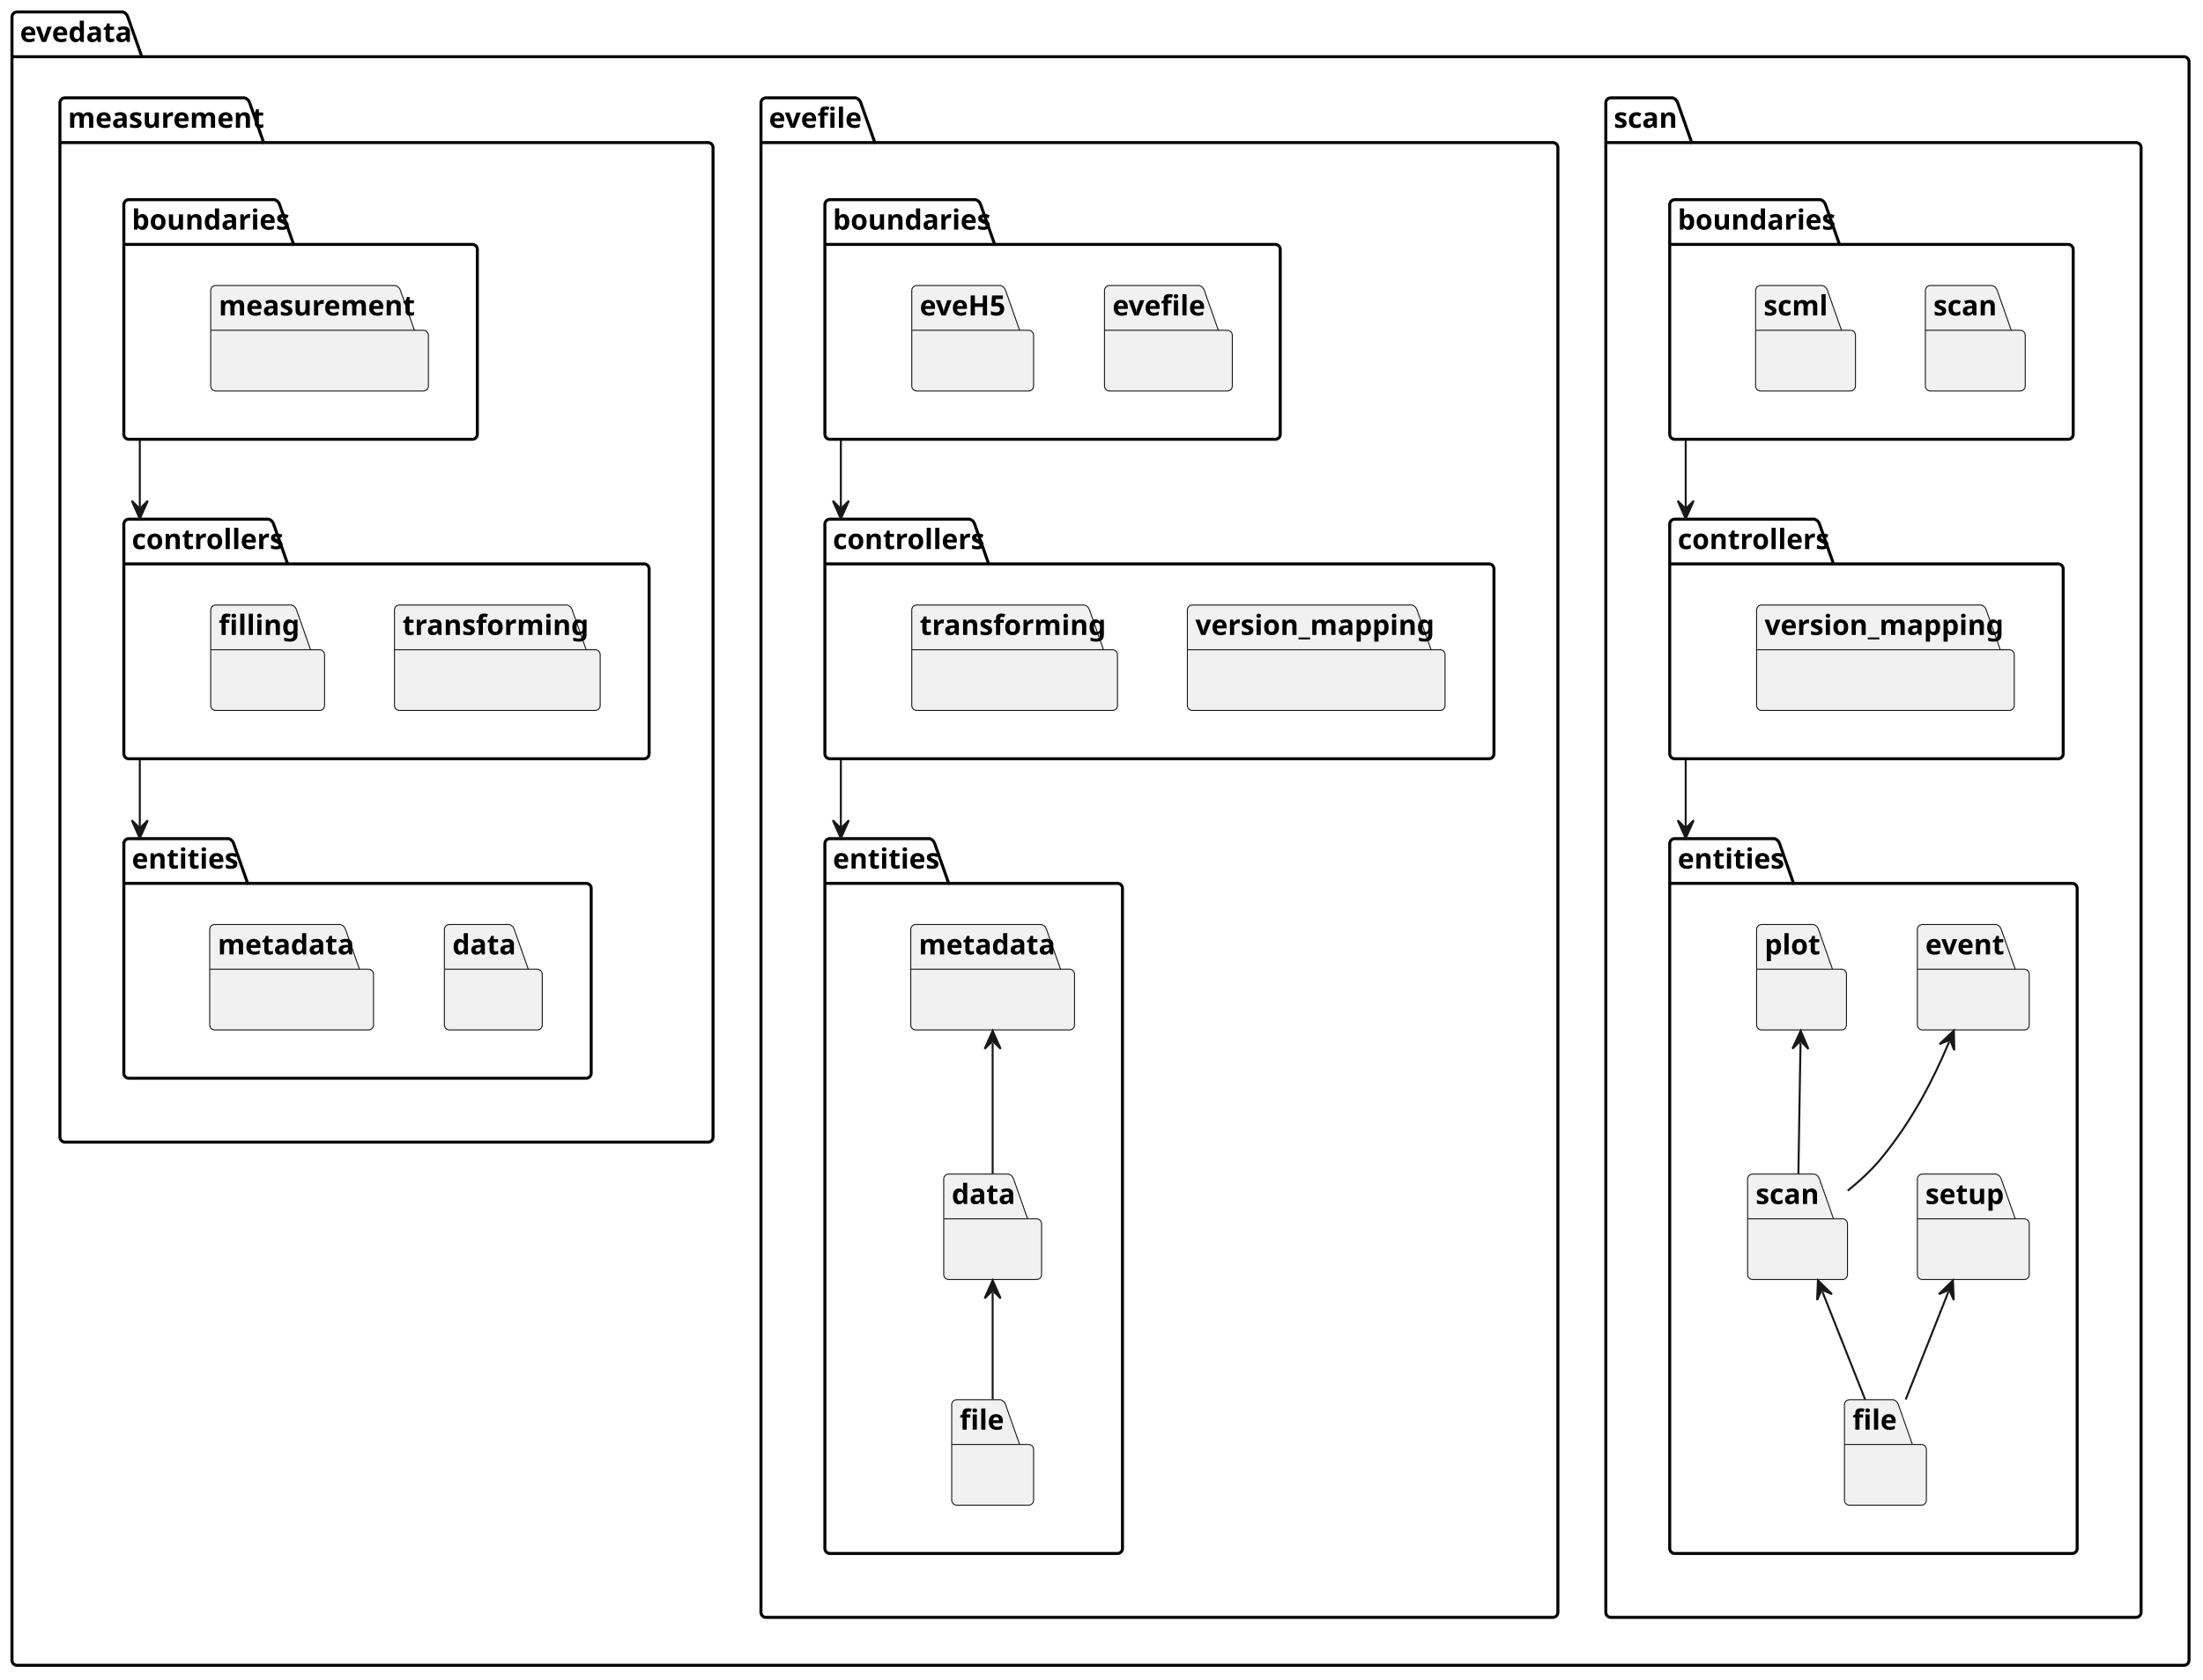
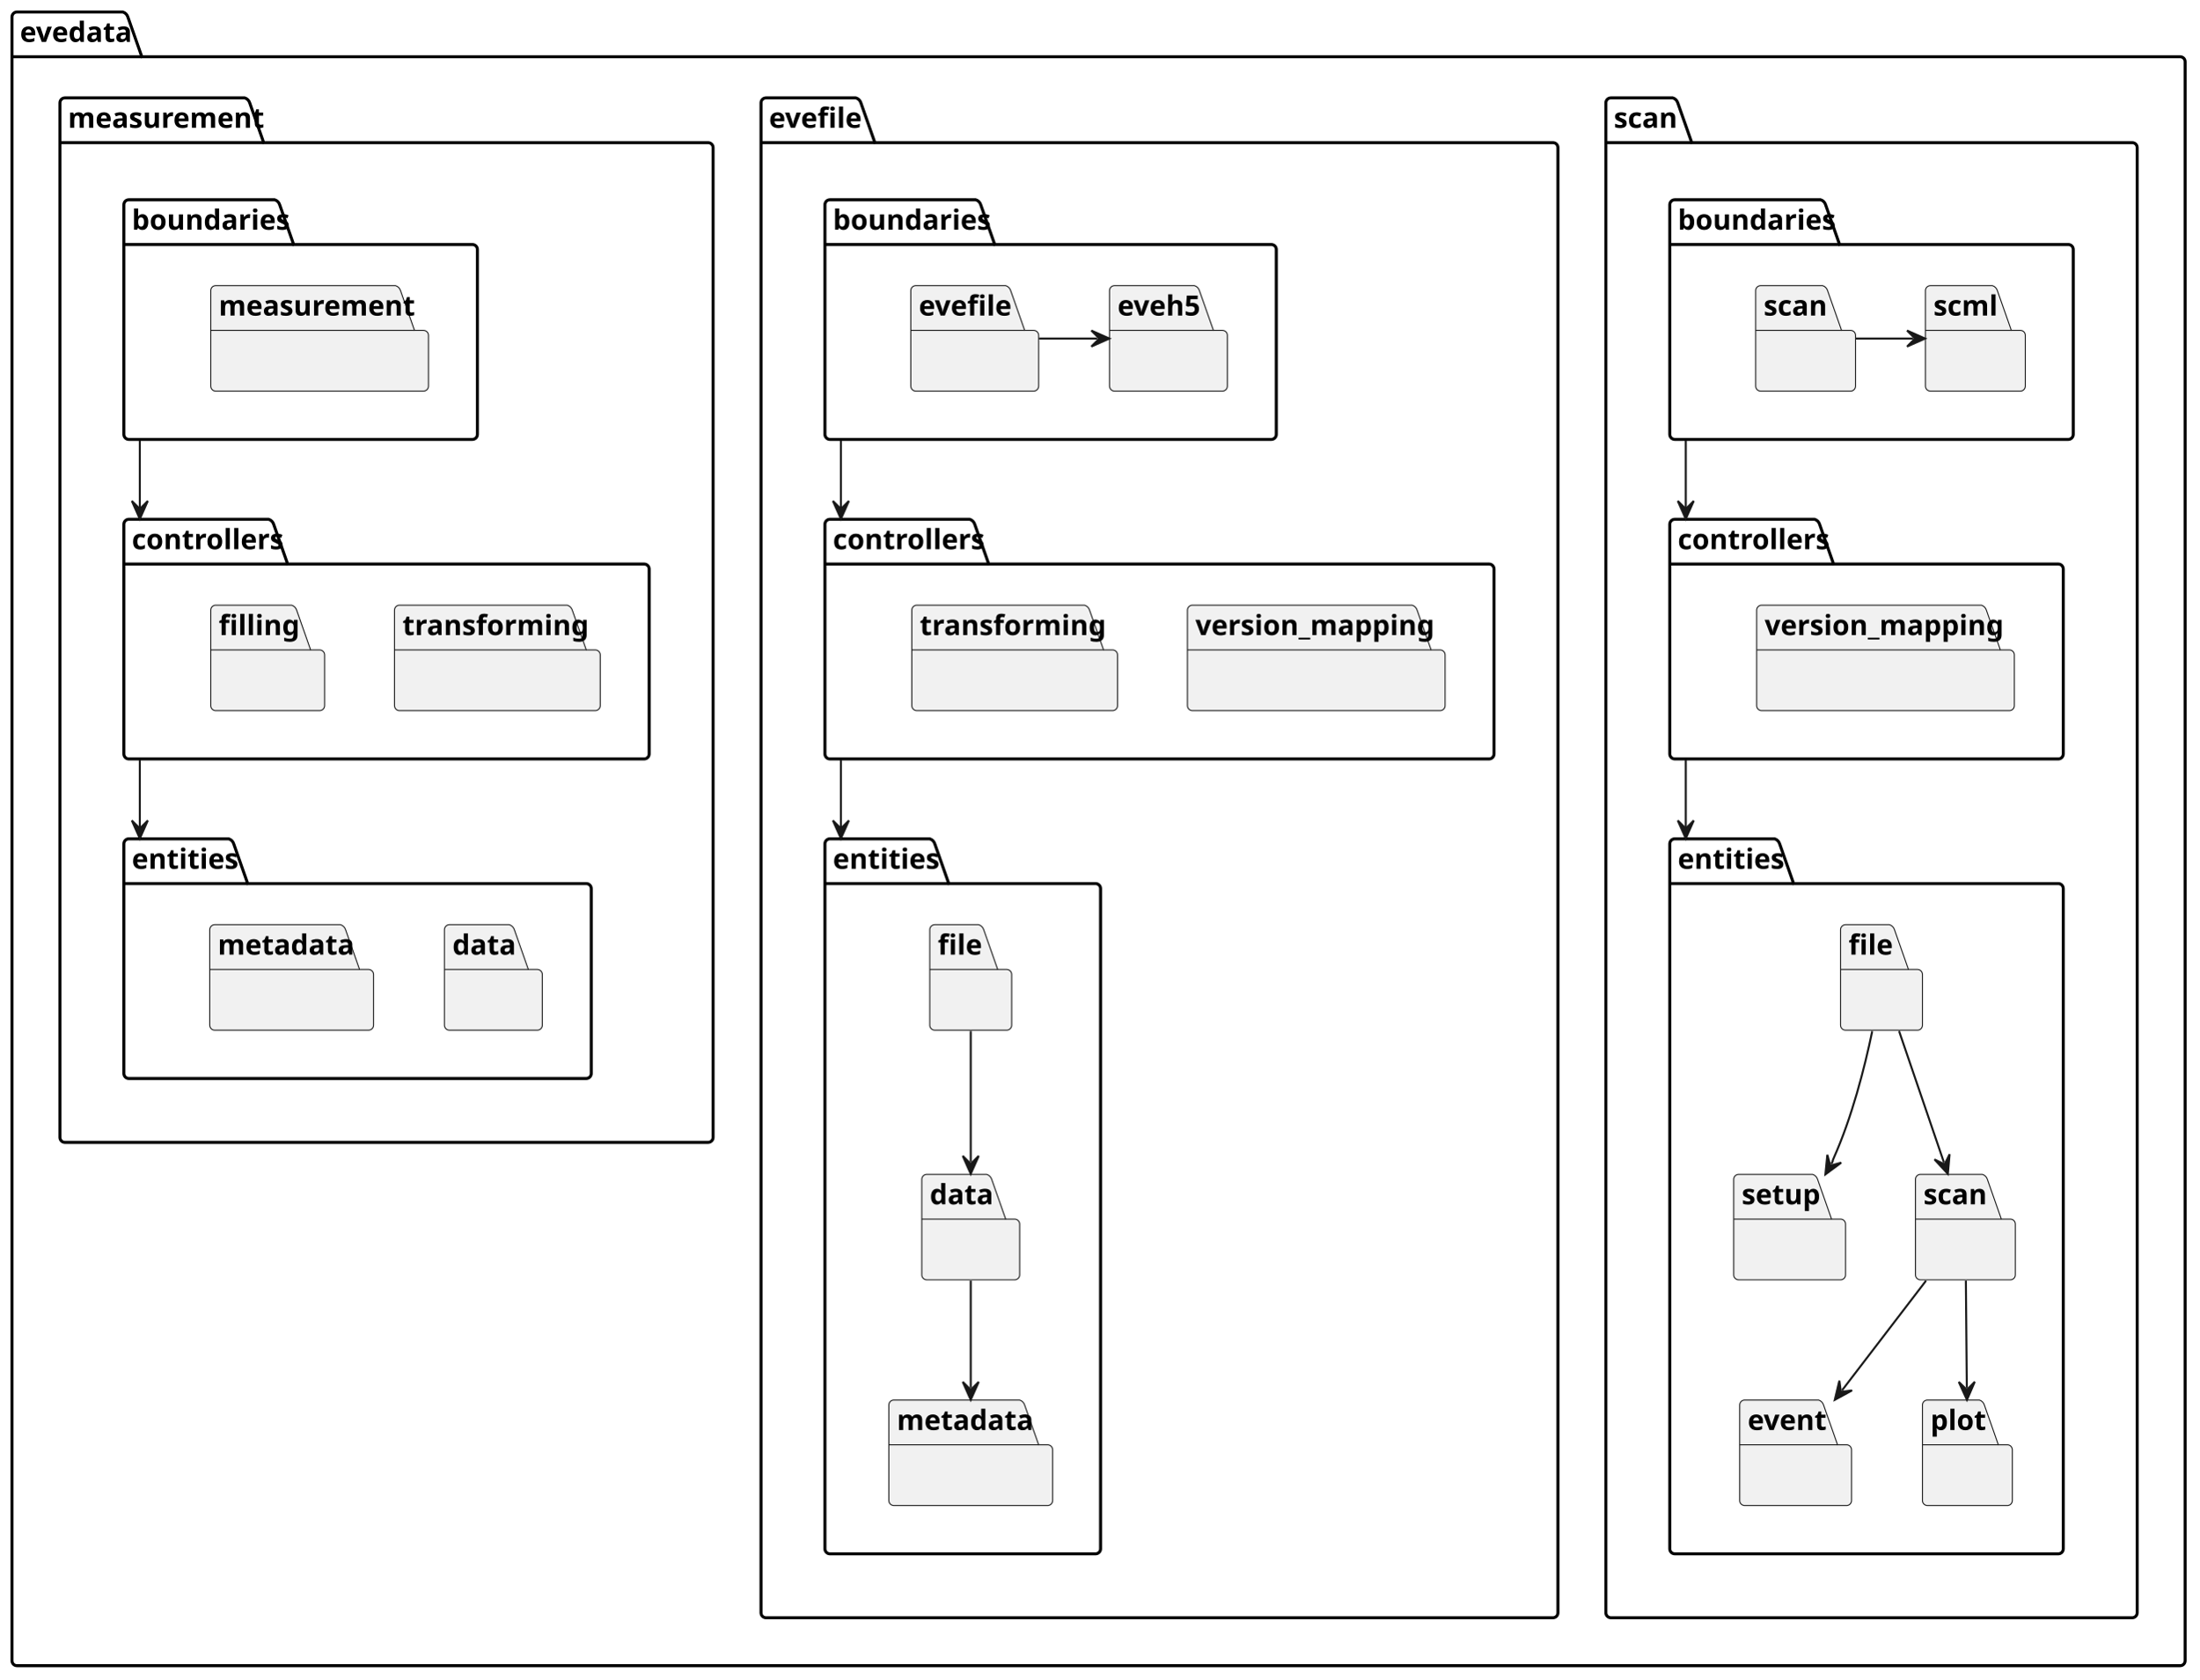
- <svg xmlns="http://www.w3.org/2000/svg" contentStyleType="text/css" height="841px" preserveAspectRatio="none" style="width:1103px;height:841px;background:#FFFFFF;" version="1.1" viewBox="0 0 1103 841" width="1103px" zoomAndPan="magnify">
+ <svg xmlns="http://www.w3.org/2000/svg" contentStyleType="text/css" height="841px" preserveAspectRatio="none" style="width:1101px;height:841px;background:#FFFFFF;" version="1.1" viewBox="0 0 1101 841" width="1101px" zoomAndPan="magnify">
  <defs />
  <g>
    <g id="cluster_evedata">
-       <path d="M8.5,6 L61.5,6 A3.75,3.75 0 0 1 64,8.5 L71,28.406 L1093.5,28.406 A2.5,2.5 0 0 1 1096,30.906 L1096,831.5 A2.5,2.5 0 0 1 1093.5,834 L8.5,834 A2.5,2.5 0 0 1 6,831.5 L6,8.5 A2.5,2.5 0 0 1 8.5,6 " fill="none" style="stroke:#000000;stroke-width:1.5;" />
+       <path d="M8.5,6 L61.5,6 A3.75,3.75 0 0 1 64,8.5 L71,28.406 L1091.5,28.406 A2.5,2.5 0 0 1 1094,30.906 L1094,831.5 A2.5,2.5 0 0 1 1091.5,834 L8.5,834 A2.5,2.5 0 0 1 6,831.5 L6,8.5 A2.5,2.5 0 0 1 8.5,6 " fill="none" style="stroke:#000000;stroke-width:1.5;" />
      <line style="stroke:#000000;stroke-width:1.5;" x1="6" x2="71" y1="28.406" y2="28.406" />
      <text fill="#000000" font-family="sans-serif" font-size="14" font-weight="bold" lengthAdjust="spacing" textLength="52" x="10" y="20.988">evedata</text>
    </g>
    <g id="cluster_scan">
-       <path d="M806.5,49 L837.5,49 A3.75,3.75 0 0 1 840,51.5 L847,71.406 L1069.5,71.406 A2.5,2.5 0 0 1 1072,73.906 L1072,807.5 A2.5,2.5 0 0 1 1069.5,810 L806.5,810 A2.5,2.5 0 0 1 804,807.5 L804,51.5 A2.5,2.5 0 0 1 806.5,49 " fill="none" style="stroke:#000000;stroke-width:1.5;" />
+       <path d="M806.5,49 L837.5,49 A3.75,3.75 0 0 1 840,51.5 L847,71.406 L1067.5,71.406 A2.5,2.5 0 0 1 1070,73.906 L1070,807.5 A2.5,2.5 0 0 1 1067.5,810 L806.5,810 A2.5,2.5 0 0 1 804,807.5 L804,51.5 A2.5,2.5 0 0 1 806.5,49 " fill="none" style="stroke:#000000;stroke-width:1.5;" />
      <line style="stroke:#000000;stroke-width:1.5;" x1="804" x2="847" y1="71.406" y2="71.406" />
      <text fill="#000000" font-family="sans-serif" font-size="14" font-weight="bold" lengthAdjust="spacing" textLength="30" x="808" y="63.988">scan</text>
    </g>
    <g id="cluster_boundaries">
      <path d="M838.5,100 L911.5,100 A3.75,3.75 0 0 1 914,102.5 L921,122.406 L1035.5,122.406 A2.5,2.5 0 0 1 1038,124.906 L1038,217.5 A2.5,2.5 0 0 1 1035.5,220 L838.5,220 A2.5,2.5 0 0 1 836,217.5 L836,102.5 A2.5,2.5 0 0 1 838.5,100 " fill="none" style="stroke:#000000;stroke-width:1.5;" />
      <line style="stroke:#000000;stroke-width:1.5;" x1="836" x2="921" y1="122.406" y2="122.406" />
      <text fill="#000000" font-family="sans-serif" font-size="14" font-weight="bold" lengthAdjust="spacing" textLength="72" x="840" y="114.988">boundaries</text>
    </g>
    <g id="cluster_controllers">
      <path d="M838.5,260 L908.5,260 A3.75,3.75 0 0 1 911,262.5 L918,282.406 L1030.5,282.406 A2.5,2.5 0 0 1 1033,284.906 L1033,377.5 A2.5,2.5 0 0 1 1030.5,380 L838.5,380 A2.5,2.5 0 0 1 836,377.5 L836,262.5 A2.5,2.5 0 0 1 838.5,260 " fill="none" style="stroke:#000000;stroke-width:1.5;" />
      <line style="stroke:#000000;stroke-width:1.5;" x1="836" x2="918" y1="282.406" y2="282.406" />
      <text fill="#000000" font-family="sans-serif" font-size="14" font-weight="bold" lengthAdjust="spacing" textLength="69" x="840" y="274.988">controllers</text>
    </g>
    <g id="cluster_entities">
-       <path d="M838.5,420 L888.5,420 A3.75,3.75 0 0 1 891,422.5 L898,442.406 L1037.5,442.406 A2.5,2.5 0 0 1 1040,444.906 L1040,775.5 A2.5,2.5 0 0 1 1037.5,778 L838.5,778 A2.5,2.5 0 0 1 836,775.5 L836,422.5 A2.5,2.5 0 0 1 838.5,420 " fill="none" style="stroke:#000000;stroke-width:1.5;" />
+       <path d="M838.5,420 L888.5,420 A3.75,3.75 0 0 1 891,422.5 L898,442.406 L1030.5,442.406 A2.5,2.5 0 0 1 1033,444.906 L1033,775.5 A2.5,2.5 0 0 1 1030.5,778 L838.5,778 A2.5,2.5 0 0 1 836,775.5 L836,422.5 A2.5,2.5 0 0 1 838.5,420 " fill="none" style="stroke:#000000;stroke-width:1.5;" />
      <line style="stroke:#000000;stroke-width:1.5;" x1="836" x2="898" y1="442.406" y2="442.406" />
      <text fill="#000000" font-family="sans-serif" font-size="14" font-weight="bold" lengthAdjust="spacing" textLength="49" x="840" y="434.988">entities</text>
    </g>
    <g id="cluster_evefile">
      <path d="M383.5,49 L428.5,49 A3.75,3.75 0 0 1 431,51.5 L438,71.406 L777.5,71.406 A2.5,2.5 0 0 1 780,73.906 L780,807.5 A2.5,2.5 0 0 1 777.5,810 L383.5,810 A2.5,2.5 0 0 1 381,807.5 L381,51.5 A2.5,2.5 0 0 1 383.5,49 " fill="none" style="stroke:#000000;stroke-width:1.5;" />
      <line style="stroke:#000000;stroke-width:1.5;" x1="381" x2="438" y1="71.406" y2="71.406" />
      <text fill="#000000" font-family="sans-serif" font-size="14" font-weight="bold" lengthAdjust="spacing" textLength="44" x="385" y="63.988">evefile</text>
    </g>
    <g id="cluster_boundaries">
-       <path d="M415.5,100 L488.5,100 A3.75,3.75 0 0 1 491,102.5 L498,122.406 L638.5,122.406 A2.5,2.5 0 0 1 641,124.906 L641,217.5 A2.5,2.5 0 0 1 638.5,220 L415.5,220 A2.5,2.5 0 0 1 413,217.5 L413,102.5 A2.5,2.5 0 0 1 415.5,100 " fill="none" style="stroke:#000000;stroke-width:1.5;" />
+       <path d="M415.5,100 L488.5,100 A3.75,3.75 0 0 1 491,102.5 L498,122.406 L636.5,122.406 A2.5,2.5 0 0 1 639,124.906 L639,217.5 A2.5,2.5 0 0 1 636.5,220 L415.5,220 A2.5,2.5 0 0 1 413,217.5 L413,102.5 A2.5,2.5 0 0 1 415.5,100 " fill="none" style="stroke:#000000;stroke-width:1.5;" />
      <line style="stroke:#000000;stroke-width:1.5;" x1="413" x2="498" y1="122.406" y2="122.406" />
      <text fill="#000000" font-family="sans-serif" font-size="14" font-weight="bold" lengthAdjust="spacing" textLength="72" x="417" y="114.988">boundaries</text>
    </g>
    <g id="cluster_controllers">
      <path d="M415.5,260 L485.5,260 A3.75,3.75 0 0 1 488,262.5 L495,282.406 L745.5,282.406 A2.5,2.5 0 0 1 748,284.906 L748,377.5 A2.5,2.5 0 0 1 745.5,380 L415.5,380 A2.5,2.5 0 0 1 413,377.5 L413,262.5 A2.5,2.5 0 0 1 415.5,260 " fill="none" style="stroke:#000000;stroke-width:1.5;" />
      <line style="stroke:#000000;stroke-width:1.5;" x1="413" x2="495" y1="282.406" y2="282.406" />
      <text fill="#000000" font-family="sans-serif" font-size="14" font-weight="bold" lengthAdjust="spacing" textLength="69" x="417" y="274.988">controllers</text>
    </g>
    <g id="cluster_entities">
-       <path d="M415.5,420 L465.5,420 A3.75,3.75 0 0 1 468,422.5 L475,442.406 L559.5,442.406 A2.5,2.5 0 0 1 562,444.906 L562,775.5 A2.5,2.5 0 0 1 559.5,778 L415.5,778 A2.5,2.5 0 0 1 413,775.5 L413,422.5 A2.5,2.5 0 0 1 415.5,420 " fill="none" style="stroke:#000000;stroke-width:1.5;" />
+       <path d="M415.5,420 L465.5,420 A3.75,3.75 0 0 1 468,422.5 L475,442.406 L548.5,442.406 A2.5,2.5 0 0 1 551,444.906 L551,775.5 A2.5,2.5 0 0 1 548.5,778 L415.5,778 A2.5,2.5 0 0 1 413,775.5 L413,422.5 A2.5,2.5 0 0 1 415.5,420 " fill="none" style="stroke:#000000;stroke-width:1.5;" />
      <line style="stroke:#000000;stroke-width:1.5;" x1="413" x2="475" y1="442.406" y2="442.406" />
      <text fill="#000000" font-family="sans-serif" font-size="14" font-weight="bold" lengthAdjust="spacing" textLength="49" x="417" y="434.988">entities</text>
    </g>
    <g id="cluster_measurement">
      <path d="M32.5,49 L122.5,49 A3.75,3.75 0 0 1 125,51.5 L132,71.406 L354.5,71.406 A2.5,2.5 0 0 1 357,73.906 L357,569.5 A2.5,2.5 0 0 1 354.5,572 L32.5,572 A2.5,2.5 0 0 1 30,569.5 L30,51.5 A2.5,2.5 0 0 1 32.5,49 " fill="none" style="stroke:#000000;stroke-width:1.5;" />
      <line style="stroke:#000000;stroke-width:1.5;" x1="30" x2="132" y1="71.406" y2="71.406" />
      <text fill="#000000" font-family="sans-serif" font-size="14" font-weight="bold" lengthAdjust="spacing" textLength="89" x="34" y="63.988">measurement</text>
    </g>
    <g id="cluster_boundaries">
      <path d="M64.5,100 L137.5,100 A3.75,3.75 0 0 1 140,102.5 L147,122.406 L236.5,122.406 A2.5,2.5 0 0 1 239,124.906 L239,217.5 A2.5,2.5 0 0 1 236.5,220 L64.5,220 A2.5,2.5 0 0 1 62,217.5 L62,102.5 A2.5,2.5 0 0 1 64.5,100 " fill="none" style="stroke:#000000;stroke-width:1.5;" />
      <line style="stroke:#000000;stroke-width:1.5;" x1="62" x2="147" y1="122.406" y2="122.406" />
      <text fill="#000000" font-family="sans-serif" font-size="14" font-weight="bold" lengthAdjust="spacing" textLength="72" x="66" y="114.988">boundaries</text>
    </g>
    <g id="cluster_controllers">
      <path d="M64.5,260 L134.5,260 A3.75,3.75 0 0 1 137,262.5 L144,282.406 L322.5,282.406 A2.5,2.5 0 0 1 325,284.906 L325,377.5 A2.5,2.5 0 0 1 322.5,380 L64.5,380 A2.5,2.5 0 0 1 62,377.5 L62,262.5 A2.5,2.5 0 0 1 64.5,260 " fill="none" style="stroke:#000000;stroke-width:1.5;" />
      <line style="stroke:#000000;stroke-width:1.5;" x1="62" x2="144" y1="282.406" y2="282.406" />
      <text fill="#000000" font-family="sans-serif" font-size="14" font-weight="bold" lengthAdjust="spacing" textLength="69" x="66" y="274.988">controllers</text>
    </g>
    <g id="cluster_entities">
      <path d="M64.5,420 L114.5,420 A3.75,3.75 0 0 1 117,422.5 L124,442.406 L293.5,442.406 A2.5,2.5 0 0 1 296,444.906 L296,537.5 A2.5,2.5 0 0 1 293.5,540 L64.5,540 A2.5,2.5 0 0 1 62,537.5 L62,422.5 A2.5,2.5 0 0 1 64.5,420 " fill="none" style="stroke:#000000;stroke-width:1.5;" />
      <line style="stroke:#000000;stroke-width:1.5;" x1="62" x2="124" y1="442.406" y2="442.406" />
      <text fill="#000000" font-family="sans-serif" font-size="14" font-weight="bold" lengthAdjust="spacing" textLength="49" x="66" y="434.988">entities</text>
    </g>
+     <path d="M881.5,143 L912.5,143 A3.75,3.75 0 0 1 915,145.5 L922,165.406 L926.5,165.406 A2.5,2.5 0 0 1 929,167.906 L929,193.312 A2.5,2.5 0 0 1 926.5,195.812 L881.5,195.812 A2.5,2.5 0 0 1 879,193.312 L879,145.5 A2.5,2.5 0 0 1 881.5,143 " fill="#F1F1F1" style="stroke:#181818;stroke-width:0.5;" />
+     <line style="stroke:#181818;stroke-width:0.5;" x1="879" x2="922" y1="165.406" y2="165.406" />
+     <text fill="#000000" font-family="sans-serif" font-size="14" font-weight="bold" lengthAdjust="spacing" textLength="30" x="883" y="157.988">scan</text>
    <path d="M966.5,143 L997.5,143 A3.75,3.75 0 0 1 1000,145.5 L1007,165.406 L1011.5,165.406 A2.5,2.5 0 0 1 1014,167.906 L1014,193.312 A2.5,2.5 0 0 1 1011.5,195.812 L966.5,195.812 A2.5,2.5 0 0 1 964,193.312 L964,145.5 A2.5,2.5 0 0 1 966.5,143 " fill="#F1F1F1" style="stroke:#181818;stroke-width:0.5;" />
    <line style="stroke:#181818;stroke-width:0.5;" x1="964" x2="1007" y1="165.406" y2="165.406" />
-     <text fill="#000000" font-family="sans-serif" font-size="14" font-weight="bold" lengthAdjust="spacing" textLength="30" x="968" y="157.988">scan</text>
-     <path d="M881.5,143 L912.5,143 A3.75,3.75 0 0 1 915,145.5 L922,165.406 L926.5,165.406 A2.5,2.5 0 0 1 929,167.906 L929,193.312 A2.5,2.5 0 0 1 926.5,195.812 L881.5,195.812 A2.5,2.5 0 0 1 879,193.312 L879,145.5 A2.5,2.5 0 0 1 881.5,143 " fill="#F1F1F1" style="stroke:#181818;stroke-width:0.5;" />
-     <line style="stroke:#181818;stroke-width:0.5;" x1="879" x2="922" y1="165.406" y2="165.406" />
-     <text fill="#000000" font-family="sans-serif" font-size="14" font-weight="bold" lengthAdjust="spacing" textLength="30" x="883" y="157.988">scml</text>
+     <text fill="#000000" font-family="sans-serif" font-size="14" font-weight="bold" lengthAdjust="spacing" textLength="30" x="968" y="157.988">scml</text>
    <path d="M882,303 L992,303 A3.75,3.75 0 0 1 994.5,305.5 L1001.5,325.406 L1006,325.406 A2.5,2.5 0 0 1 1008.5,327.906 L1008.5,353.312 A2.5,2.5 0 0 1 1006,355.812 L882,355.812 A2.5,2.5 0 0 1 879.5,353.312 L879.5,305.5 A2.5,2.5 0 0 1 882,303 " fill="#F1F1F1" style="stroke:#181818;stroke-width:0.5;" />
    <line style="stroke:#181818;stroke-width:0.5;" x1="879.5" x2="1001.5" y1="325.406" y2="325.406" />
    <text fill="#000000" font-family="sans-serif" font-size="14" font-weight="bold" lengthAdjust="spacing" textLength="109" x="883.5" y="317.988">version_mapping</text>
-     <path d="M926,701 L948,701 A3.75,3.75 0 0 1 950.5,703.5 L957.5,723.406 L962,723.406 A2.5,2.5 0 0 1 964.5,725.906 L964.5,751.312 A2.5,2.5 0 0 1 962,753.812 L926,753.812 A2.5,2.5 0 0 1 923.5,751.312 L923.5,703.5 A2.5,2.5 0 0 1 926,701 " fill="#F1F1F1" style="stroke:#181818;stroke-width:0.5;" />
-     <line style="stroke:#181818;stroke-width:0.5;" x1="923.5" x2="957.5" y1="723.406" y2="723.406" />
-     <text fill="#000000" font-family="sans-serif" font-size="14" font-weight="bold" lengthAdjust="spacing" textLength="21" x="927.5" y="715.988">file</text>
-     <path d="M962.5,588 L999.5,588 A3.75,3.75 0 0 1 1002,590.5 L1009,610.406 L1013.5,610.406 A2.5,2.5 0 0 1 1016,612.906 L1016,638.312 A2.5,2.5 0 0 1 1013.5,640.812 L962.5,640.812 A2.5,2.5 0 0 1 960,638.312 L960,590.5 A2.5,2.5 0 0 1 962.5,588 " fill="#F1F1F1" style="stroke:#181818;stroke-width:0.5;" />
-     <line style="stroke:#181818;stroke-width:0.5;" x1="960" x2="1009" y1="610.406" y2="610.406" />
-     <text fill="#000000" font-family="sans-serif" font-size="14" font-weight="bold" lengthAdjust="spacing" textLength="36" x="964" y="602.988">setup</text>
-     <path d="M877.5,588 L908.5,588 A3.75,3.75 0 0 1 911,590.5 L918,610.406 L922.5,610.406 A2.5,2.5 0 0 1 925,612.906 L925,638.312 A2.5,2.5 0 0 1 922.5,640.812 L877.5,640.812 A2.5,2.5 0 0 1 875,638.312 L875,590.5 A2.5,2.5 0 0 1 877.5,588 " fill="#F1F1F1" style="stroke:#181818;stroke-width:0.5;" />
-     <line style="stroke:#181818;stroke-width:0.5;" x1="875" x2="918" y1="610.406" y2="610.406" />
-     <text fill="#000000" font-family="sans-serif" font-size="14" font-weight="bold" lengthAdjust="spacing" textLength="30" x="879" y="602.988">scan</text>
-     <path d="M962.5,463 L999.5,463 A3.75,3.75 0 0 1 1002,465.5 L1009,485.406 L1013.5,485.406 A2.5,2.5 0 0 1 1016,487.906 L1016,513.312 A2.5,2.5 0 0 1 1013.5,515.812 L962.5,515.812 A2.5,2.5 0 0 1 960,513.312 L960,465.5 A2.5,2.5 0 0 1 962.5,463 " fill="#F1F1F1" style="stroke:#181818;stroke-width:0.5;" />
-     <line style="stroke:#181818;stroke-width:0.5;" x1="960" x2="1009" y1="485.406" y2="485.406" />
-     <text fill="#000000" font-family="sans-serif" font-size="14" font-weight="bold" lengthAdjust="spacing" textLength="36" x="964" y="477.988">event</text>
-     <path d="M882,463 L908,463 A3.75,3.75 0 0 1 910.5,465.5 L917.5,485.406 L922,485.406 A2.5,2.5 0 0 1 924.5,487.906 L924.5,513.312 A2.5,2.5 0 0 1 922,515.812 L882,515.812 A2.5,2.5 0 0 1 879.5,513.312 L879.5,465.5 A2.5,2.5 0 0 1 882,463 " fill="#F1F1F1" style="stroke:#181818;stroke-width:0.5;" />
-     <line style="stroke:#181818;stroke-width:0.5;" x1="879.5" x2="917.5" y1="485.406" y2="485.406" />
-     <text fill="#000000" font-family="sans-serif" font-size="14" font-weight="bold" lengthAdjust="spacing" textLength="25" x="883.5" y="477.988">plot</text>
-     <path d="M555.5,143 L600.5,143 A3.75,3.75 0 0 1 603,145.5 L610,165.406 L614.5,165.406 A2.5,2.5 0 0 1 617,167.906 L617,193.312 A2.5,2.5 0 0 1 614.5,195.812 L555.5,195.812 A2.5,2.5 0 0 1 553,193.312 L553,145.5 A2.5,2.5 0 0 1 555.5,143 " fill="#F1F1F1" style="stroke:#181818;stroke-width:0.5;" />
-     <line style="stroke:#181818;stroke-width:0.5;" x1="553" x2="610" y1="165.406" y2="165.406" />
-     <text fill="#000000" font-family="sans-serif" font-size="14" font-weight="bold" lengthAdjust="spacing" textLength="44" x="557" y="157.988">evefile</text>
-     <path d="M459,143 L501,143 A3.75,3.75 0 0 1 503.5,145.5 L510.5,165.406 L515,165.406 A2.5,2.5 0 0 1 517.5,167.906 L517.5,193.312 A2.5,2.5 0 0 1 515,195.812 L459,195.812 A2.5,2.5 0 0 1 456.5,193.312 L456.5,145.5 A2.5,2.5 0 0 1 459,143 " fill="#F1F1F1" style="stroke:#181818;stroke-width:0.5;" />
-     <line style="stroke:#181818;stroke-width:0.5;" x1="456.5" x2="510.5" y1="165.406" y2="165.406" />
-     <text fill="#000000" font-family="sans-serif" font-size="14" font-weight="bold" lengthAdjust="spacing" textLength="41" x="460.5" y="157.988">eveH5</text>
+     <path d="M924,463 L946,463 A3.75,3.75 0 0 1 948.5,465.5 L955.5,485.406 L960,485.406 A2.5,2.5 0 0 1 962.5,487.906 L962.5,513.312 A2.5,2.5 0 0 1 960,515.812 L924,515.812 A2.5,2.5 0 0 1 921.5,513.312 L921.5,465.5 A2.5,2.5 0 0 1 924,463 " fill="#F1F1F1" style="stroke:#181818;stroke-width:0.5;" />
+     <line style="stroke:#181818;stroke-width:0.5;" x1="921.5" x2="955.5" y1="485.406" y2="485.406" />
+     <text fill="#000000" font-family="sans-serif" font-size="14" font-weight="bold" lengthAdjust="spacing" textLength="21" x="925.5" y="477.988">file</text>
+     <path d="M870.5,588 L907.5,588 A3.75,3.75 0 0 1 910,590.5 L917,610.406 L921.5,610.406 A2.5,2.5 0 0 1 924,612.906 L924,638.312 A2.5,2.5 0 0 1 921.5,640.812 L870.5,640.812 A2.5,2.5 0 0 1 868,638.312 L868,590.5 A2.5,2.5 0 0 1 870.5,588 " fill="#F1F1F1" style="stroke:#181818;stroke-width:0.5;" />
+     <line style="stroke:#181818;stroke-width:0.5;" x1="868" x2="917" y1="610.406" y2="610.406" />
+     <text fill="#000000" font-family="sans-serif" font-size="14" font-weight="bold" lengthAdjust="spacing" textLength="36" x="872" y="602.988">setup</text>
+     <path d="M961.5,588 L992.5,588 A3.75,3.75 0 0 1 995,590.5 L1002,610.406 L1006.5,610.406 A2.5,2.5 0 0 1 1009,612.906 L1009,638.312 A2.5,2.5 0 0 1 1006.5,640.812 L961.5,640.812 A2.5,2.5 0 0 1 959,638.312 L959,590.5 A2.5,2.5 0 0 1 961.5,588 " fill="#F1F1F1" style="stroke:#181818;stroke-width:0.5;" />
+     <line style="stroke:#181818;stroke-width:0.5;" x1="959" x2="1002" y1="610.406" y2="610.406" />
+     <text fill="#000000" font-family="sans-serif" font-size="14" font-weight="bold" lengthAdjust="spacing" textLength="30" x="963" y="602.988">scan</text>
+     <path d="M873.5,701 L910.5,701 A3.75,3.75 0 0 1 913,703.5 L920,723.406 L924.5,723.406 A2.5,2.5 0 0 1 927,725.906 L927,751.312 A2.5,2.5 0 0 1 924.5,753.812 L873.5,753.812 A2.5,2.5 0 0 1 871,751.312 L871,703.5 A2.5,2.5 0 0 1 873.5,701 " fill="#F1F1F1" style="stroke:#181818;stroke-width:0.5;" />
+     <line style="stroke:#181818;stroke-width:0.5;" x1="871" x2="920" y1="723.406" y2="723.406" />
+     <text fill="#000000" font-family="sans-serif" font-size="14" font-weight="bold" lengthAdjust="spacing" textLength="36" x="875" y="715.988">event</text>
+     <path d="M965,701 L991,701 A3.75,3.75 0 0 1 993.5,703.5 L1000.5,723.406 L1005,723.406 A2.5,2.5 0 0 1 1007.5,725.906 L1007.5,751.312 A2.5,2.5 0 0 1 1005,753.812 L965,753.812 A2.5,2.5 0 0 1 962.5,751.312 L962.5,703.5 A2.5,2.5 0 0 1 965,701 " fill="#F1F1F1" style="stroke:#181818;stroke-width:0.5;" />
+     <line style="stroke:#181818;stroke-width:0.5;" x1="962.5" x2="1000.5" y1="723.406" y2="723.406" />
+     <text fill="#000000" font-family="sans-serif" font-size="14" font-weight="bold" lengthAdjust="spacing" textLength="25" x="966.5" y="715.988">plot</text>
+     <path d="M458.5,143 L503.5,143 A3.75,3.75 0 0 1 506,145.5 L513,165.406 L517.5,165.406 A2.5,2.5 0 0 1 520,167.906 L520,193.312 A2.5,2.5 0 0 1 517.5,195.812 L458.5,195.812 A2.5,2.5 0 0 1 456,193.312 L456,145.5 A2.5,2.5 0 0 1 458.5,143 " fill="#F1F1F1" style="stroke:#181818;stroke-width:0.5;" />
+     <line style="stroke:#181818;stroke-width:0.5;" x1="456" x2="513" y1="165.406" y2="165.406" />
+     <text fill="#000000" font-family="sans-serif" font-size="14" font-weight="bold" lengthAdjust="spacing" textLength="44" x="460" y="157.988">evefile</text>
+     <path d="M558,143 L598,143 A3.75,3.75 0 0 1 600.5,145.5 L607.5,165.406 L612,165.406 A2.5,2.5 0 0 1 614.5,167.906 L614.5,193.312 A2.5,2.5 0 0 1 612,195.812 L558,195.812 A2.5,2.5 0 0 1 555.5,193.312 L555.5,145.5 A2.5,2.5 0 0 1 558,143 " fill="#F1F1F1" style="stroke:#181818;stroke-width:0.5;" />
+     <line style="stroke:#181818;stroke-width:0.5;" x1="555.5" x2="607.5" y1="165.406" y2="165.406" />
+     <text fill="#000000" font-family="sans-serif" font-size="14" font-weight="bold" lengthAdjust="spacing" textLength="39" x="559.5" y="157.988">eveh5</text>
    <path d="M597,303 L707,303 A3.75,3.75 0 0 1 709.5,305.5 L716.5,325.406 L721,325.406 A2.5,2.5 0 0 1 723.5,327.906 L723.5,353.312 A2.5,2.5 0 0 1 721,355.812 L597,355.812 A2.5,2.5 0 0 1 594.5,353.312 L594.5,305.5 A2.5,2.5 0 0 1 597,303 " fill="#F1F1F1" style="stroke:#181818;stroke-width:0.5;" />
    <line style="stroke:#181818;stroke-width:0.5;" x1="594.5" x2="716.5" y1="325.406" y2="325.406" />
    <text fill="#000000" font-family="sans-serif" font-size="14" font-weight="bold" lengthAdjust="spacing" textLength="109" x="598.5" y="317.988">version_mapping</text>
    <path d="M459,303 L543,303 A3.75,3.75 0 0 1 545.5,305.5 L552.5,325.406 L557,325.406 A2.5,2.5 0 0 1 559.5,327.906 L559.5,353.312 A2.5,2.5 0 0 1 557,355.812 L459,355.812 A2.5,2.5 0 0 1 456.5,353.312 L456.5,305.5 A2.5,2.5 0 0 1 459,303 " fill="#F1F1F1" style="stroke:#181818;stroke-width:0.5;" />
    <line style="stroke:#181818;stroke-width:0.5;" x1="456.5" x2="552.5" y1="325.406" y2="325.406" />
    <text fill="#000000" font-family="sans-serif" font-size="14" font-weight="bold" lengthAdjust="spacing" textLength="83" x="460.5" y="317.988">transforming</text>
-     <path d="M479,701 L501,701 A3.75,3.75 0 0 1 503.5,703.5 L510.5,723.406 L515,723.406 A2.5,2.5 0 0 1 517.5,725.906 L517.5,751.312 A2.5,2.5 0 0 1 515,753.812 L479,753.812 A2.5,2.5 0 0 1 476.5,751.312 L476.5,703.5 A2.5,2.5 0 0 1 479,701 " fill="#F1F1F1" style="stroke:#181818;stroke-width:0.5;" />
-     <line style="stroke:#181818;stroke-width:0.5;" x1="476.5" x2="510.5" y1="723.406" y2="723.406" />
-     <text fill="#000000" font-family="sans-serif" font-size="14" font-weight="bold" lengthAdjust="spacing" textLength="21" x="480.5" y="715.988">file</text>
-     <path d="M475,588 L505,588 A3.75,3.75 0 0 1 507.5,590.5 L514.5,610.406 L519,610.406 A2.5,2.5 0 0 1 521.5,612.906 L521.5,638.312 A2.5,2.5 0 0 1 519,640.812 L475,640.812 A2.5,2.5 0 0 1 472.5,638.312 L472.5,590.5 A2.5,2.5 0 0 1 475,588 " fill="#F1F1F1" style="stroke:#181818;stroke-width:0.5;" />
-     <line style="stroke:#181818;stroke-width:0.5;" x1="472.5" x2="514.5" y1="610.406" y2="610.406" />
-     <text fill="#000000" font-family="sans-serif" font-size="14" font-weight="bold" lengthAdjust="spacing" textLength="29" x="476.5" y="602.988">data</text>
-     <path d="M458.5,463 L521.5,463 A3.75,3.75 0 0 1 524,465.5 L531,485.406 L535.5,485.406 A2.5,2.5 0 0 1 538,487.906 L538,513.312 A2.5,2.5 0 0 1 535.5,515.812 L458.5,515.812 A2.5,2.5 0 0 1 456,513.312 L456,465.5 A2.5,2.5 0 0 1 458.5,463 " fill="#F1F1F1" style="stroke:#181818;stroke-width:0.5;" />
-     <line style="stroke:#181818;stroke-width:0.5;" x1="456" x2="531" y1="485.406" y2="485.406" />
-     <text fill="#000000" font-family="sans-serif" font-size="14" font-weight="bold" lengthAdjust="spacing" textLength="62" x="460" y="477.988">metadata</text>
+     <path d="M468,463 L490,463 A3.75,3.75 0 0 1 492.5,465.5 L499.5,485.406 L504,485.406 A2.5,2.5 0 0 1 506.5,487.906 L506.5,513.312 A2.5,2.5 0 0 1 504,515.812 L468,515.812 A2.5,2.5 0 0 1 465.5,513.312 L465.5,465.5 A2.5,2.5 0 0 1 468,463 " fill="#F1F1F1" style="stroke:#181818;stroke-width:0.5;" />
+     <line style="stroke:#181818;stroke-width:0.5;" x1="465.5" x2="499.5" y1="485.406" y2="485.406" />
+     <text fill="#000000" font-family="sans-serif" font-size="14" font-weight="bold" lengthAdjust="spacing" textLength="21" x="469.5" y="477.988">file</text>
+     <path d="M464,588 L494,588 A3.75,3.75 0 0 1 496.5,590.5 L503.5,610.406 L508,610.406 A2.5,2.5 0 0 1 510.5,612.906 L510.5,638.312 A2.5,2.5 0 0 1 508,640.812 L464,640.812 A2.5,2.5 0 0 1 461.5,638.312 L461.5,590.5 A2.5,2.5 0 0 1 464,588 " fill="#F1F1F1" style="stroke:#181818;stroke-width:0.5;" />
+     <line style="stroke:#181818;stroke-width:0.5;" x1="461.5" x2="503.5" y1="610.406" y2="610.406" />
+     <text fill="#000000" font-family="sans-serif" font-size="14" font-weight="bold" lengthAdjust="spacing" textLength="29" x="465.5" y="602.988">data</text>
+     <path d="M447.5,701 L510.5,701 A3.75,3.75 0 0 1 513,703.5 L520,723.406 L524.5,723.406 A2.5,2.5 0 0 1 527,725.906 L527,751.312 A2.5,2.5 0 0 1 524.5,753.812 L447.5,753.812 A2.5,2.5 0 0 1 445,751.312 L445,703.5 A2.5,2.5 0 0 1 447.5,701 " fill="#F1F1F1" style="stroke:#181818;stroke-width:0.5;" />
+     <line style="stroke:#181818;stroke-width:0.5;" x1="445" x2="520" y1="723.406" y2="723.406" />
+     <text fill="#000000" font-family="sans-serif" font-size="14" font-weight="bold" lengthAdjust="spacing" textLength="62" x="449" y="715.988">metadata</text>
    <path d="M108,143 L198,143 A3.75,3.75 0 0 1 200.5,145.5 L207.5,165.406 L212,165.406 A2.5,2.5 0 0 1 214.5,167.906 L214.5,193.312 A2.5,2.5 0 0 1 212,195.812 L108,195.812 A2.5,2.5 0 0 1 105.5,193.312 L105.5,145.5 A2.5,2.5 0 0 1 108,143 " fill="#F1F1F1" style="stroke:#181818;stroke-width:0.5;" />
    <line style="stroke:#181818;stroke-width:0.5;" x1="105.5" x2="207.5" y1="165.406" y2="165.406" />
    <text fill="#000000" font-family="sans-serif" font-size="14" font-weight="bold" lengthAdjust="spacing" textLength="89" x="109.5" y="157.988">measurement</text>
    <path d="M200,303 L284,303 A3.75,3.75 0 0 1 286.5,305.5 L293.5,325.406 L298,325.406 A2.5,2.5 0 0 1 300.5,327.906 L300.5,353.312 A2.5,2.5 0 0 1 298,355.812 L200,355.812 A2.5,2.5 0 0 1 197.5,353.312 L197.5,305.5 A2.5,2.5 0 0 1 200,303 " fill="#F1F1F1" style="stroke:#181818;stroke-width:0.5;" />
    <line style="stroke:#181818;stroke-width:0.5;" x1="197.5" x2="293.5" y1="325.406" y2="325.406" />
    <text fill="#000000" font-family="sans-serif" font-size="14" font-weight="bold" lengthAdjust="spacing" textLength="83" x="201.5" y="317.988">transforming</text>
    <path d="M108,303 L146,303 A3.75,3.75 0 0 1 148.5,305.5 L155.5,325.406 L160,325.406 A2.5,2.5 0 0 1 162.5,327.906 L162.5,353.312 A2.5,2.5 0 0 1 160,355.812 L108,355.812 A2.5,2.5 0 0 1 105.5,353.312 L105.5,305.5 A2.5,2.5 0 0 1 108,303 " fill="#F1F1F1" style="stroke:#181818;stroke-width:0.5;" />
    <line style="stroke:#181818;stroke-width:0.5;" x1="105.5" x2="155.5" y1="325.406" y2="325.406" />
    <text fill="#000000" font-family="sans-serif" font-size="14" font-weight="bold" lengthAdjust="spacing" textLength="37" x="109.5" y="317.988">filling</text>
    <path d="M225,463 L255,463 A3.75,3.75 0 0 1 257.5,465.5 L264.5,485.406 L269,485.406 A2.5,2.5 0 0 1 271.5,487.906 L271.5,513.312 A2.5,2.5 0 0 1 269,515.812 L225,515.812 A2.5,2.5 0 0 1 222.5,513.312 L222.5,465.5 A2.5,2.5 0 0 1 225,463 " fill="#F1F1F1" style="stroke:#181818;stroke-width:0.5;" />
    <line style="stroke:#181818;stroke-width:0.5;" x1="222.5" x2="264.5" y1="485.406" y2="485.406" />
    <text fill="#000000" font-family="sans-serif" font-size="14" font-weight="bold" lengthAdjust="spacing" textLength="29" x="226.5" y="477.988">data</text>
    <path d="M107.5,463 L170.5,463 A3.75,3.75 0 0 1 173,465.5 L180,485.406 L184.5,485.406 A2.5,2.5 0 0 1 187,487.906 L187,513.312 A2.5,2.5 0 0 1 184.5,515.812 L107.5,515.812 A2.5,2.5 0 0 1 105,513.312 L105,465.5 A2.5,2.5 0 0 1 107.5,463 " fill="#F1F1F1" style="stroke:#181818;stroke-width:0.5;" />
    <line style="stroke:#181818;stroke-width:0.5;" x1="105" x2="180" y1="485.406" y2="485.406" />
    <text fill="#000000" font-family="sans-serif" font-size="14" font-weight="bold" lengthAdjust="spacing" textLength="62" x="109" y="477.988">metadata</text>
-     <g id="link_setup_file">
-       <path codeLine="24" d="M975.582,646.819 C968.482,664.759 961.25,682.99 954.15,700.89 " fill="none" id="setup-backto-file" style="stroke:#181818;stroke-width:1.0;" />
-       <polygon fill="#181818" points="977.79,641.24,970.759,648.136,975.95,645.889,978.197,651.08,977.79,641.24" style="stroke:#181818;stroke-width:1.0;" />
+     <g id="link_scan_scml">
+       <path codeLine="8" d="M929.23,169.5 C940.75,169.5 946.27,169.5 957.79,169.5 " fill="none" id="scan-to-scml" style="stroke:#181818;stroke-width:1.0;" />
+       <polygon fill="#181818" points="963.79,169.5,954.79,165.5,958.79,169.5,954.79,173.5,963.79,169.5" style="stroke:#181818;stroke-width:1.0;" />
    </g>
-     <g id="link_scan_file">
-       <path codeLine="25" d="M912.418,646.819 C919.518,664.759 926.75,682.99 933.85,700.89 " fill="none" id="scan-backto-file" style="stroke:#181818;stroke-width:1.0;" />
-       <polygon fill="#181818" points="910.21,641.24,909.803,651.08,912.05,645.889,917.241,648.136,910.21,641.24" style="stroke:#181818;stroke-width:1.0;" />
+     <g id="link_file_setup">
+       <path codeLine="25" d="M937.36,516.32 C933.53,534.61 927.22,559.45 918,580 C916.8,582.67 918.374,580.143 916.874,582.783 " fill="none" id="file-to-setup" style="stroke:#181818;stroke-width:1.0;" />
+       <polygon fill="#181818" points="913.91,588,921.834,582.151,916.38,583.653,914.878,578.199,913.91,588" style="stroke:#181818;stroke-width:1.0;" />
    </g>
-     <g id="link_event_scan">
-       <path codeLine="26" d="M975.953,521.65 C968.003,540.54 957.83,560.67 942,580 C937.15,585.92 931.1,591.48 925.12,596.31 " fill="none" id="event-backto-scan" style="stroke:#181818;stroke-width:1.0;" />
-       <polygon fill="#181818" points="978.28,516.12,971.102,522.864,976.341,520.729,978.476,525.967,978.28,516.12" style="stroke:#181818;stroke-width:1.0;" />
+     <g id="link_file_scan">
+       <path codeLine="26" d="M950.8,516.28 C957.97,537.28 966.1,561.092 973.27,582.072 " fill="none" id="file-to-scan" style="stroke:#181818;stroke-width:1.0;" />
+       <polygon fill="#181818" points="975.21,587.75,976.085,577.94,973.593,583.019,968.514,580.527,975.21,587.75" style="stroke:#181818;stroke-width:1.0;" />
    </g>
-     <g id="link_plot_scan">
-       <path codeLine="27" d="M901.483,522.279 C901.143,543.279 900.76,566.77 900.42,587.75 " fill="none" id="plot-backto-scan" style="stroke:#181818;stroke-width:1.0;" />
-       <polygon fill="#181818" points="901.58,516.28,897.435,525.214,901.499,521.279,905.434,525.344,901.58,516.28" style="stroke:#181818;stroke-width:1.0;" />
+     <g id="link_scan_event">
+       <path codeLine="27" d="M964.29,641.24 C950.55,659.18 935.968,678.227 922.258,696.127 " fill="none" id="scan-to-event" style="stroke:#181818;stroke-width:1.0;" />
+       <polygon fill="#181818" points="918.61,700.89,927.258,696.177,921.65,696.92,920.907,691.313,918.61,700.89" style="stroke:#181818;stroke-width:1.0;" />
+     </g>
+     <g id="link_scan_plot">
+       <path codeLine="28" d="M984.23,641.24 C984.39,659.18 984.556,676.99 984.716,694.89 " fill="none" id="scan-to-plot" style="stroke:#181818;stroke-width:1.0;" />
+       <polygon fill="#181818" points="984.77,700.89,988.689,691.855,984.725,695.89,980.69,691.926,984.77,700.89" style="stroke:#181818;stroke-width:1.0;" />
    </g>
    <g id="link_boundaries_controllers">
-       <path codeLine="29" d="M844,220.536 C844,220.816 844,221.097 844,221.379 C844,230.388 844,239.957 844,249.526 C844,251.918 844,254.311 844,256.694 C844,257.29 844,257.885 844,258.48 C844,258.777 844,259.074 844,259.371 C844,259.52 844,253.668 844,253.817 " fill="none" id="boundaries-to-controllers" style="stroke:#181818;stroke-width:1.0;" />
+       <path codeLine="30" d="M844,220.536 C844,220.816 844,221.097 844,221.379 C844,230.388 844,239.957 844,249.526 C844,251.918 844,254.311 844,256.694 C844,257.29 844,257.885 844,258.48 C844,258.777 844,259.074 844,259.371 C844,259.52 844,253.668 844,253.817 " fill="none" id="boundaries-to-controllers" style="stroke:#181818;stroke-width:1.0;" />
      <polygon fill="#181818" points="844,259.817,848,250.817,844,254.817,840,250.817,844,259.817" style="stroke:#181818;stroke-width:1.0;" />
    </g>
    <g id="link_controllers_entities">
-       <path codeLine="30" d="M844,380.536 C844,380.817 844,381.097 844,381.379 C844,390.388 844,399.957 844,409.526 C844,411.918 844,414.311 844,416.694 C844,417.29 844,417.885 844,418.48 C844,418.777 844,419.074 844,419.371 C844,419.52 844,413.668 844,413.817 " fill="none" id="controllers-to-entities" style="stroke:#181818;stroke-width:1.0;" />
+       <path codeLine="31" d="M844,380.536 C844,380.817 844,381.097 844,381.379 C844,390.388 844,399.957 844,409.526 C844,411.918 844,414.311 844,416.694 C844,417.29 844,417.885 844,418.48 C844,418.777 844,419.074 844,419.371 C844,419.52 844,413.668 844,413.817 " fill="none" id="controllers-to-entities" style="stroke:#181818;stroke-width:1.0;" />
      <polygon fill="#181818" points="844,419.817,848,410.817,844,414.817,840,410.817,844,419.817" style="stroke:#181818;stroke-width:1.0;" />
    </g>
-     <g id="link_metadata_data">
-       <path codeLine="50" d="M497,522.28 C497,543.28 497,566.77 497,587.75 " fill="none" id="metadata-backto-data" style="stroke:#181818;stroke-width:1.0;" />
-       <polygon fill="#181818" points="497,516.28,493,525.28,497,521.28,501,525.28,497,516.28" style="stroke:#181818;stroke-width:1.0;" />
+     <g id="link_evefile_eveh5">
+       <path codeLine="38" d="M520.21,169.5 C531.93,169.5 537.66,169.5 549.39,169.5 " fill="none" id="evefile-to-eveh5" style="stroke:#181818;stroke-width:1.0;" />
+       <polygon fill="#181818" points="555.39,169.5,546.39,165.5,550.39,169.5,546.39,173.5,555.39,169.5" style="stroke:#181818;stroke-width:1.0;" />
    </g>
-     <g id="link_data_file">
-       <path codeLine="51" d="M497,647.24 C497,665.18 497,682.99 497,700.89 " fill="none" id="data-backto-file" style="stroke:#181818;stroke-width:1.0;" />
-       <polygon fill="#181818" points="497,641.24,493,650.24,497,646.24,501,650.24,497,641.24" style="stroke:#181818;stroke-width:1.0;" />
+     <g id="link_file_data">
+       <path codeLine="51" d="M486,516.28 C486,537.28 486,560.77 486,581.75 " fill="none" id="file-to-data" style="stroke:#181818;stroke-width:1.0;" />
+       <polygon fill="#181818" points="486,587.75,490,578.75,486,582.75,482,578.75,486,587.75" style="stroke:#181818;stroke-width:1.0;" />
+     </g>
+     <g id="link_data_metadata">
+       <path codeLine="52" d="M486,641.24 C486,659.18 486,676.99 486,694.89 " fill="none" id="data-to-metadata" style="stroke:#181818;stroke-width:1.0;" />
+       <polygon fill="#181818" points="486,700.89,490,691.89,486,695.89,482,691.89,486,700.89" style="stroke:#181818;stroke-width:1.0;" />
    </g>
    <g id="link_boundaries_controllers">
-       <path codeLine="53" d="M421,220.536 C421,220.816 421,221.097 421,221.379 C421,230.388 421,239.957 421,249.526 C421,251.918 421,254.311 421,256.694 C421,257.29 421,257.885 421,258.48 C421,258.777 421,259.074 421,259.371 C421,259.52 421,253.668 421,253.817 " fill="none" id="boundaries-to-controllers-1" style="stroke:#181818;stroke-width:1.0;" />
+       <path codeLine="55" d="M421,220.536 C421,220.816 421,221.097 421,221.379 C421,230.388 421,239.957 421,249.526 C421,251.918 421,254.311 421,256.694 C421,257.29 421,257.885 421,258.48 C421,258.777 421,259.074 421,259.371 C421,259.52 421,253.668 421,253.817 " fill="none" id="boundaries-to-controllers-1" style="stroke:#181818;stroke-width:1.0;" />
      <polygon fill="#181818" points="421,259.817,425,250.817,421,254.817,417,250.817,421,259.817" style="stroke:#181818;stroke-width:1.0;" />
    </g>
    <g id="link_controllers_entities">
-       <path codeLine="54" d="M421,380.536 C421,380.817 421,381.097 421,381.379 C421,390.388 421,399.957 421,409.526 C421,411.918 421,414.311 421,416.694 C421,417.29 421,417.885 421,418.48 C421,418.777 421,419.074 421,419.371 C421,419.52 421,413.668 421,413.817 " fill="none" id="controllers-to-entities-1" style="stroke:#181818;stroke-width:1.0;" />
+       <path codeLine="56" d="M421,380.536 C421,380.817 421,381.097 421,381.379 C421,390.388 421,399.957 421,409.526 C421,411.918 421,414.311 421,416.694 C421,417.29 421,417.885 421,418.48 C421,418.777 421,419.074 421,419.371 C421,419.52 421,413.668 421,413.817 " fill="none" id="controllers-to-entities-1" style="stroke:#181818;stroke-width:1.0;" />
      <polygon fill="#181818" points="421,419.817,425,410.817,421,414.817,417,410.817,421,419.817" style="stroke:#181818;stroke-width:1.0;" />
    </g>
    <g id="link_boundaries_controllers">
-       <path codeLine="70" d="M70,220.536 C70,220.816 70,221.097 70,221.379 C70,230.388 70,239.957 70,249.526 C70,251.918 70,254.311 70,256.694 C70,257.29 70,257.885 70,258.48 C70,258.777 70,259.074 70,259.371 C70,259.52 70,253.668 70,253.817 " fill="none" id="boundaries-to-controllers-2" style="stroke:#181818;stroke-width:1.0;" />
+       <path codeLine="72" d="M70,220.536 C70,220.816 70,221.097 70,221.379 C70,230.388 70,239.957 70,249.526 C70,251.918 70,254.311 70,256.694 C70,257.29 70,257.885 70,258.48 C70,258.777 70,259.074 70,259.371 C70,259.52 70,253.668 70,253.817 " fill="none" id="boundaries-to-controllers-2" style="stroke:#181818;stroke-width:1.0;" />
      <polygon fill="#181818" points="70,259.817,74,250.817,70,254.817,66,250.817,70,259.817" style="stroke:#181818;stroke-width:1.0;" />
    </g>
    <g id="link_controllers_entities">
-       <path codeLine="71" d="M70,380.536 C70,380.817 70,381.097 70,381.379 C70,390.388 70,399.957 70,409.526 C70,411.918 70,414.311 70,416.694 C70,417.29 70,417.885 70,418.48 C70,418.777 70,419.074 70,419.371 C70,419.52 70,413.668 70,413.817 " fill="none" id="controllers-to-entities-2" style="stroke:#181818;stroke-width:1.0;" />
+       <path codeLine="73" d="M70,380.536 C70,380.817 70,381.097 70,381.379 C70,390.388 70,399.957 70,409.526 C70,411.918 70,414.311 70,416.694 C70,417.29 70,417.885 70,418.48 C70,418.777 70,419.074 70,419.371 C70,419.52 70,413.668 70,413.817 " fill="none" id="controllers-to-entities-2" style="stroke:#181818;stroke-width:1.0;" />
      <polygon fill="#181818" points="70,419.817,74,410.817,70,414.817,66,410.817,70,419.817" style="stroke:#181818;stroke-width:1.0;" />
    </g>
  </g>
</svg>
